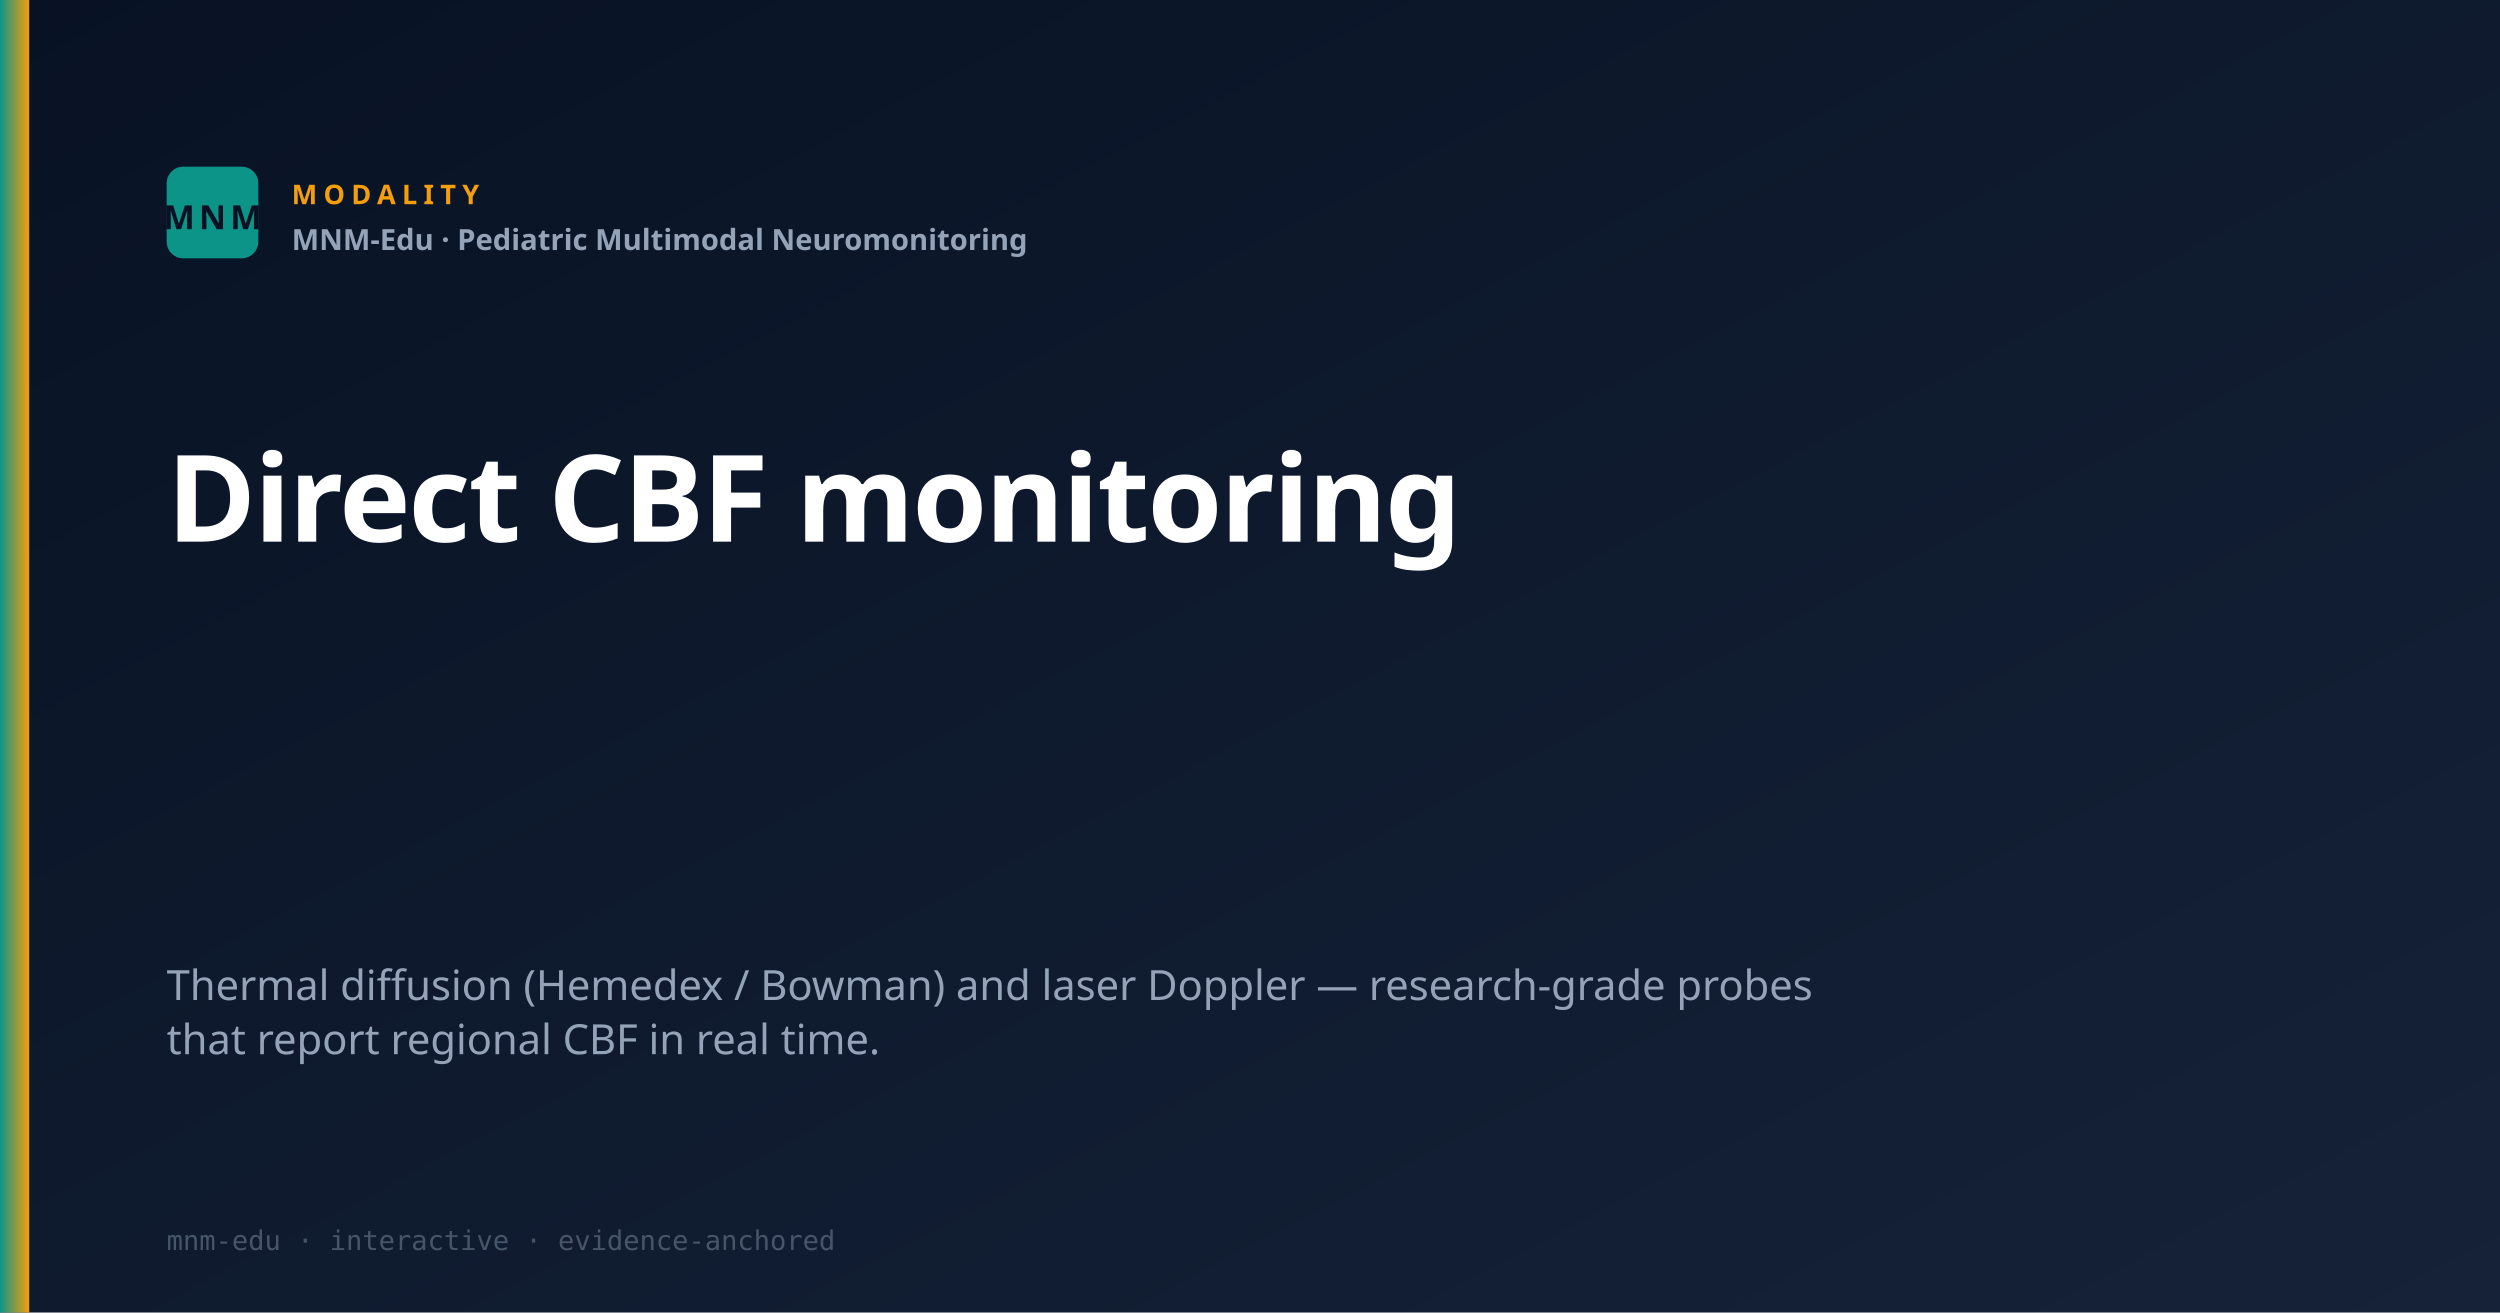
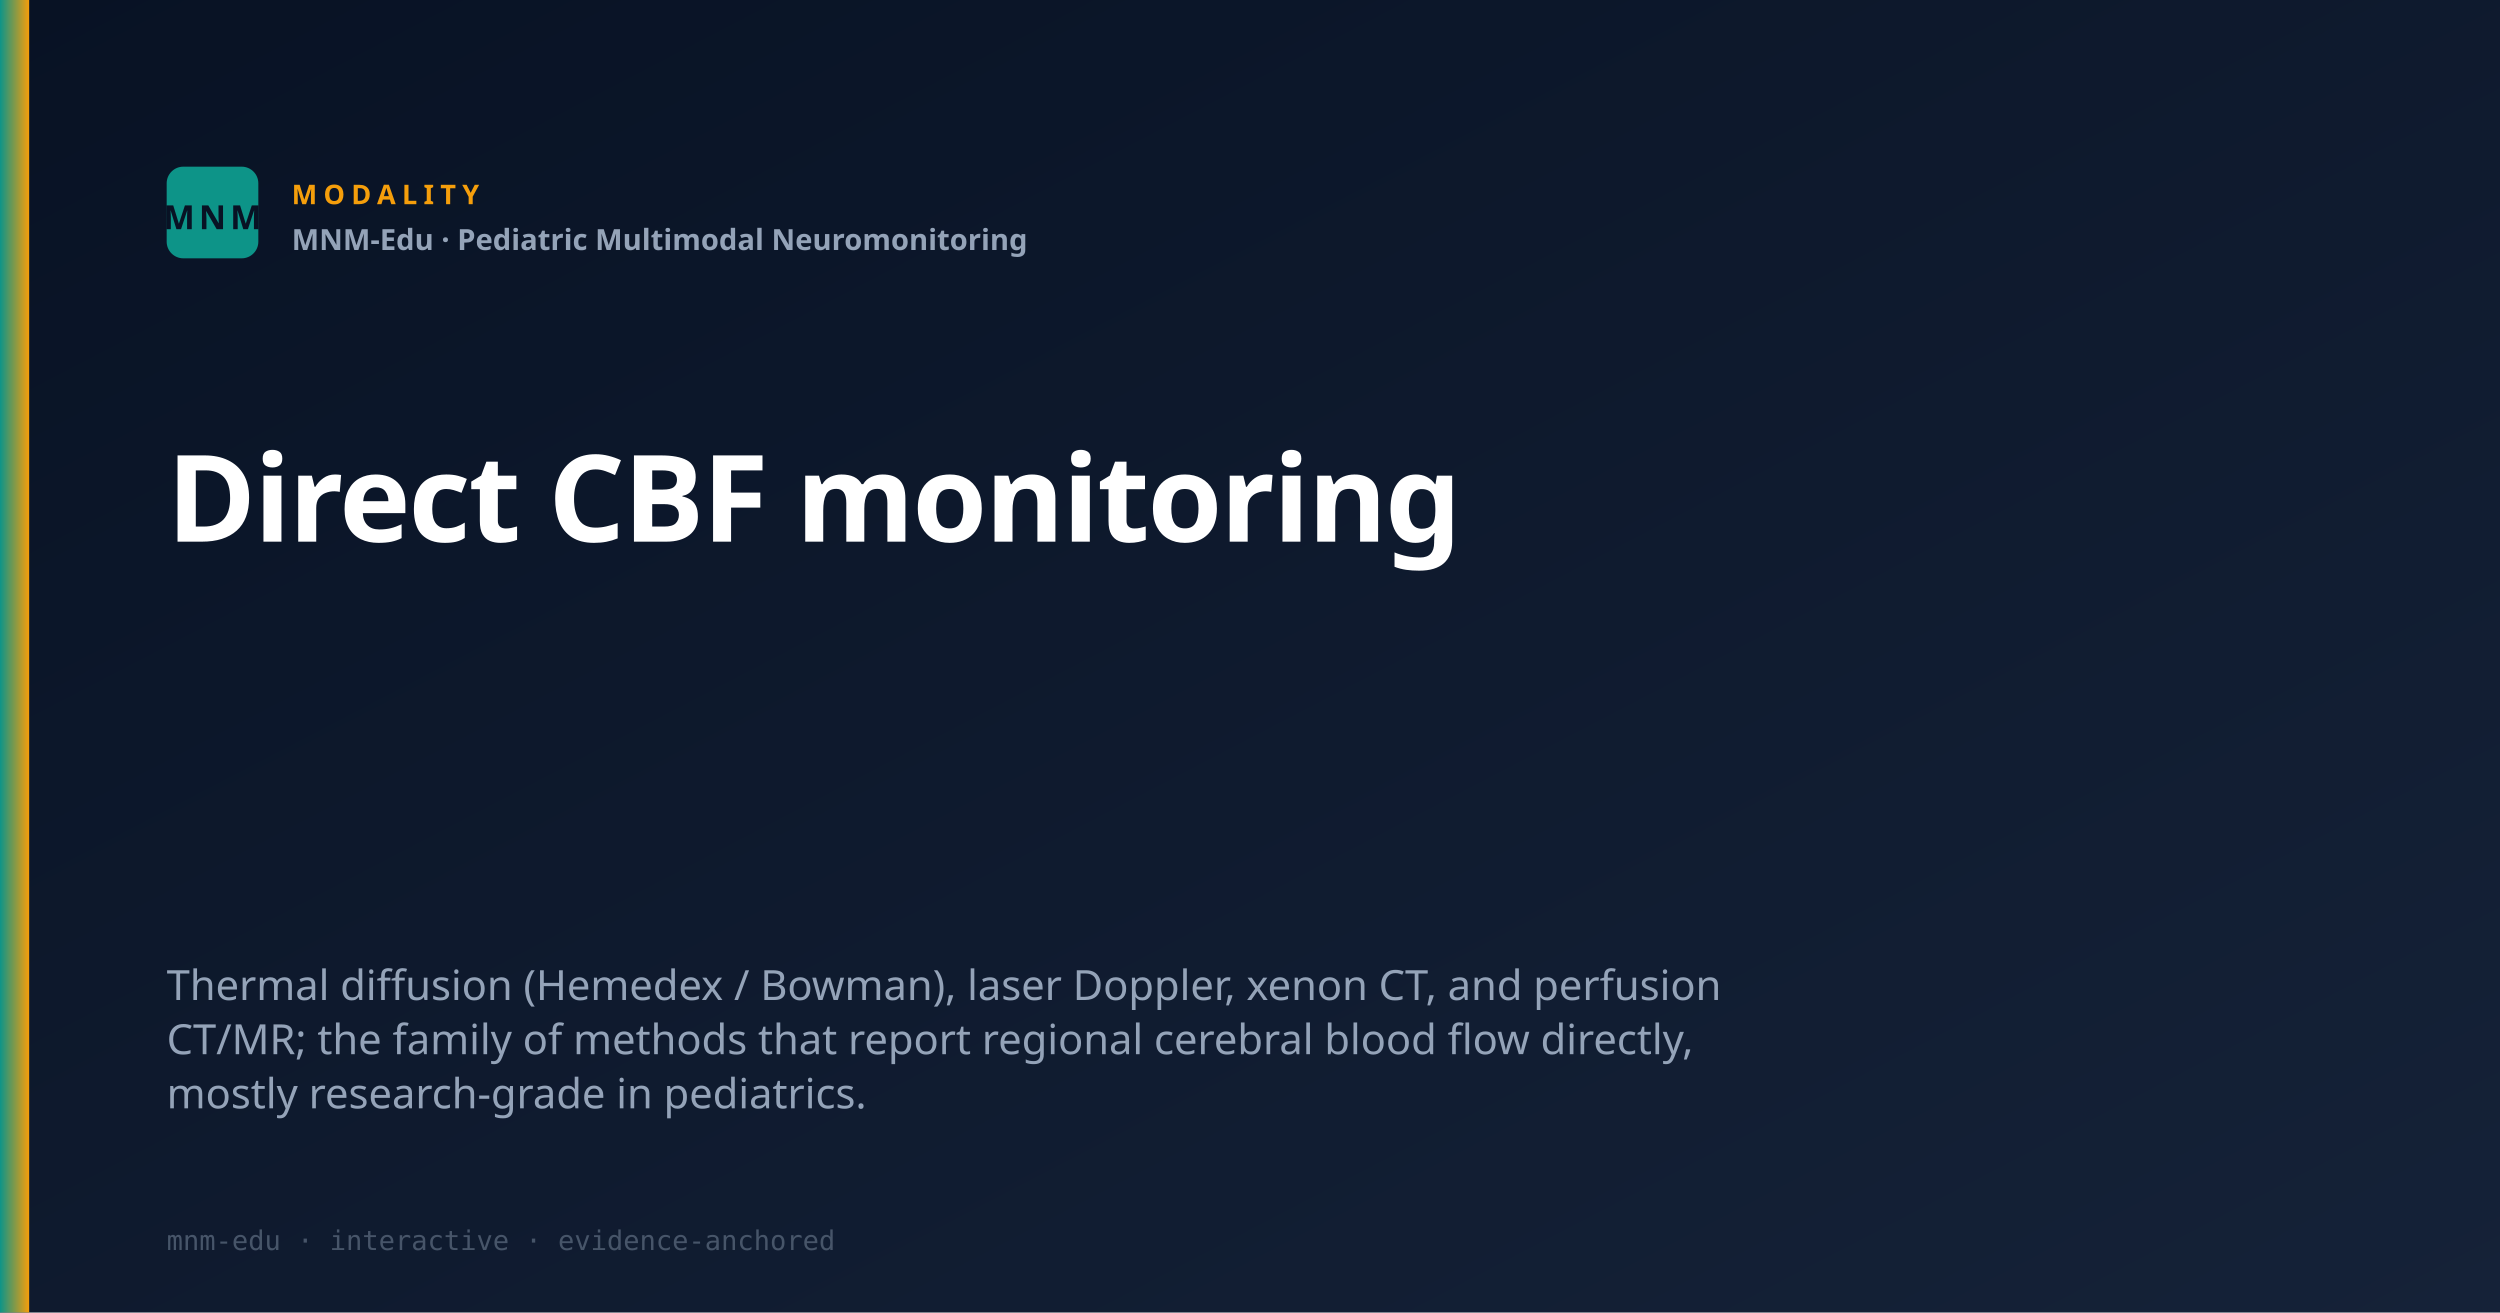
<svg xmlns="http://www.w3.org/2000/svg" viewBox="0 0 1200 630" width="1200" height="630">
  <defs>
    <linearGradient id="bg" x1="0" y1="0" x2="1" y2="1">
      <stop offset="0%" stop-color="#081224" />
      <stop offset="100%" stop-color="#152238" />
    </linearGradient>
    <linearGradient id="accent" x1="0" y1="0" x2="1" y2="0">
      <stop offset="0%" stop-color="#0D9488" />
      <stop offset="100%" stop-color="#F59E0B" />
    </linearGradient>
  </defs>
  <rect width="1200" height="630" fill="url(#bg)" />
  <rect x="0" y="0" width="14" height="630" fill="url(#accent)" />
  <g transform="translate(80, 80)">
    <rect width="44" height="44" rx="8" fill="#0D9488" />
    <text x="22" y="30" text-anchor="middle" font-family="Segoe UI, sans-serif" font-size="16" font-weight="700" fill="#081224" letter-spacing="2">MNM</text>
  </g>
  <text x="140" y="98" font-family="Segoe UI, sans-serif" font-size="13" font-weight="700" fill="#F59E0B" letter-spacing="3">MODALITY</text>
  <text x="140" y="120" font-family="Segoe UI, sans-serif" font-size="14" font-weight="600" fill="#94A3B8">MNM-Edu · Pediatric Multimodal Neuromonitoring</text>
  <text x="80" y="260" font-family="Segoe UI, sans-serif" font-size="58" font-weight="700" fill="#FFFFFF" letter-spacing="-1">Direct CBF monitoring</text>
-   <text x="80" y="480" font-family="Segoe UI, sans-serif" font-size="20" font-weight="500" fill="#94A3B8">Thermal diffusion (Hemedex / Bowman) and laser Doppler — research-grade probes</text>
-   <text x="80" y="506" font-family="Segoe UI, sans-serif" font-size="20" font-weight="500" fill="#94A3B8">that report regional CBF in real time.</text>
+   <text x="80" y="480" font-family="Segoe UI, sans-serif" font-size="20" font-weight="500" fill="#94A3B8">Thermal diffusion (Hemedex / Bowman), laser Doppler, xenon CT, and perfusion</text>
+   <text x="80" y="506" font-family="Segoe UI, sans-serif" font-size="20" font-weight="500" fill="#94A3B8">CT/MR; the family of methods that report regional cerebral blood flow directly,</text>
+   <text x="80" y="532" font-family="Segoe UI, sans-serif" font-size="20" font-weight="500" fill="#94A3B8">mostly research-grade in pediatrics.</text>
  <text x="80" y="600" font-family="Consolas, monospace" font-size="13" fill="#475569">mnm-edu · interactive · evidence-anchored</text>
</svg>
